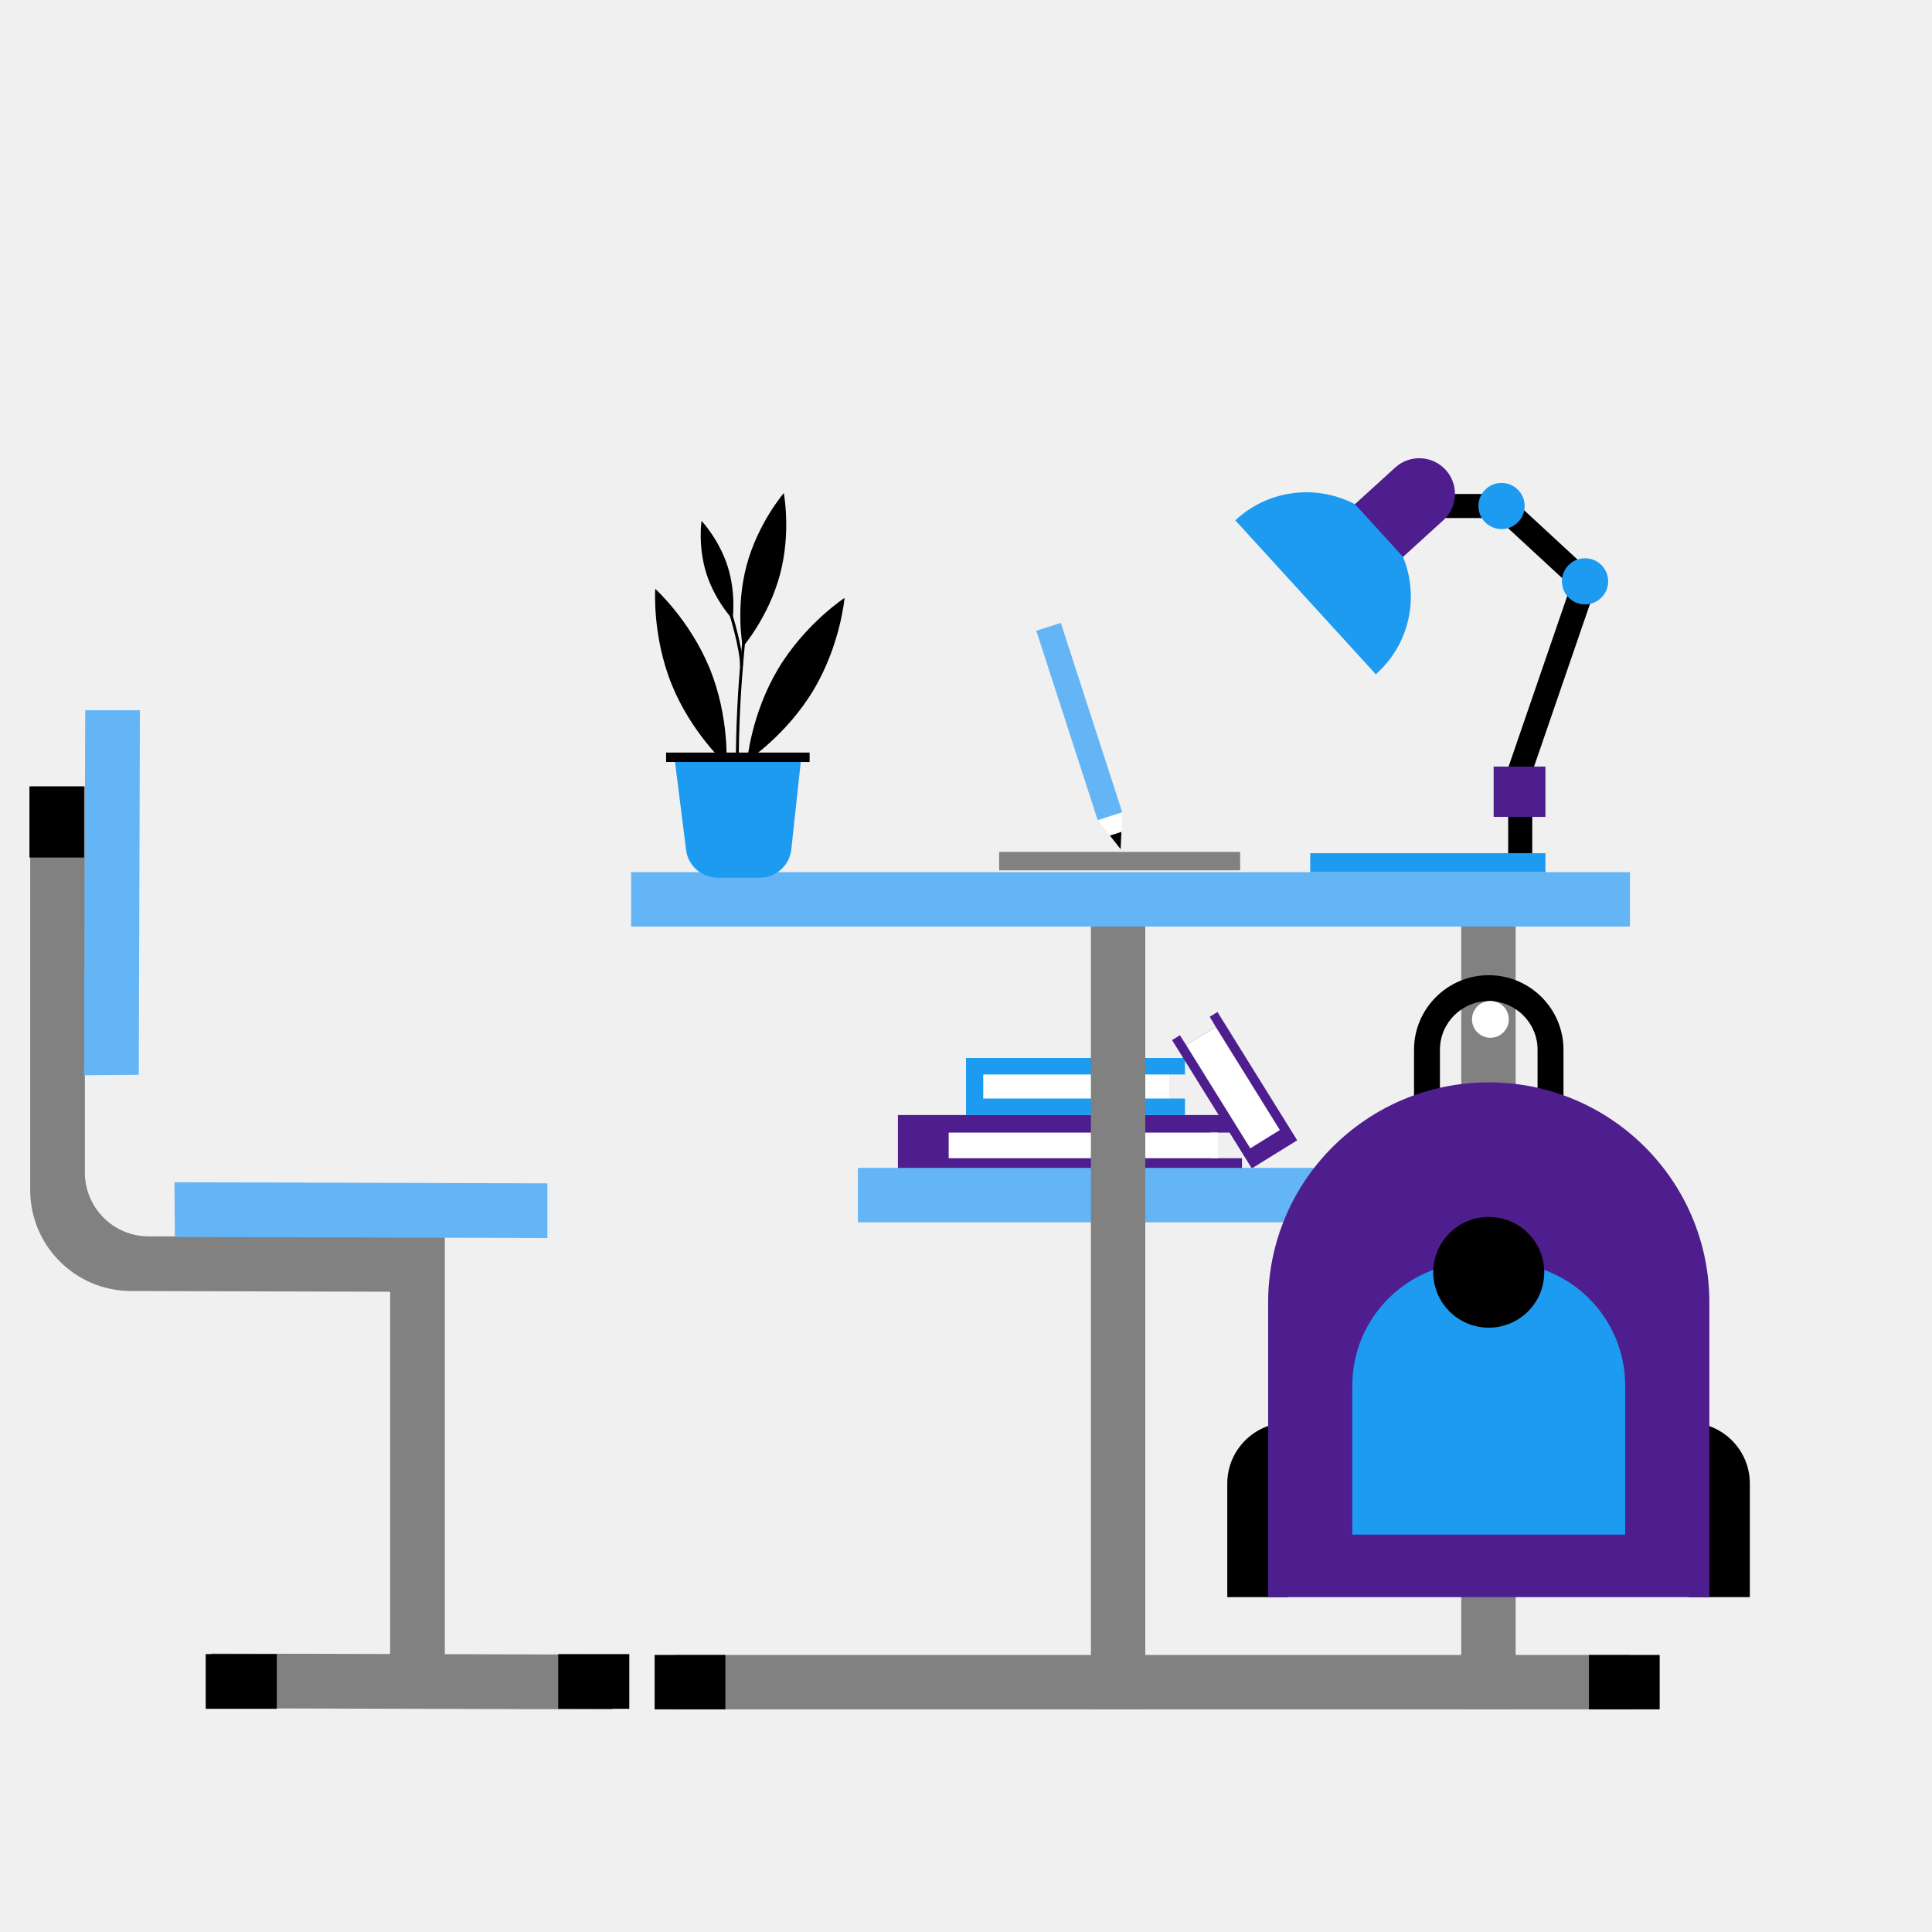
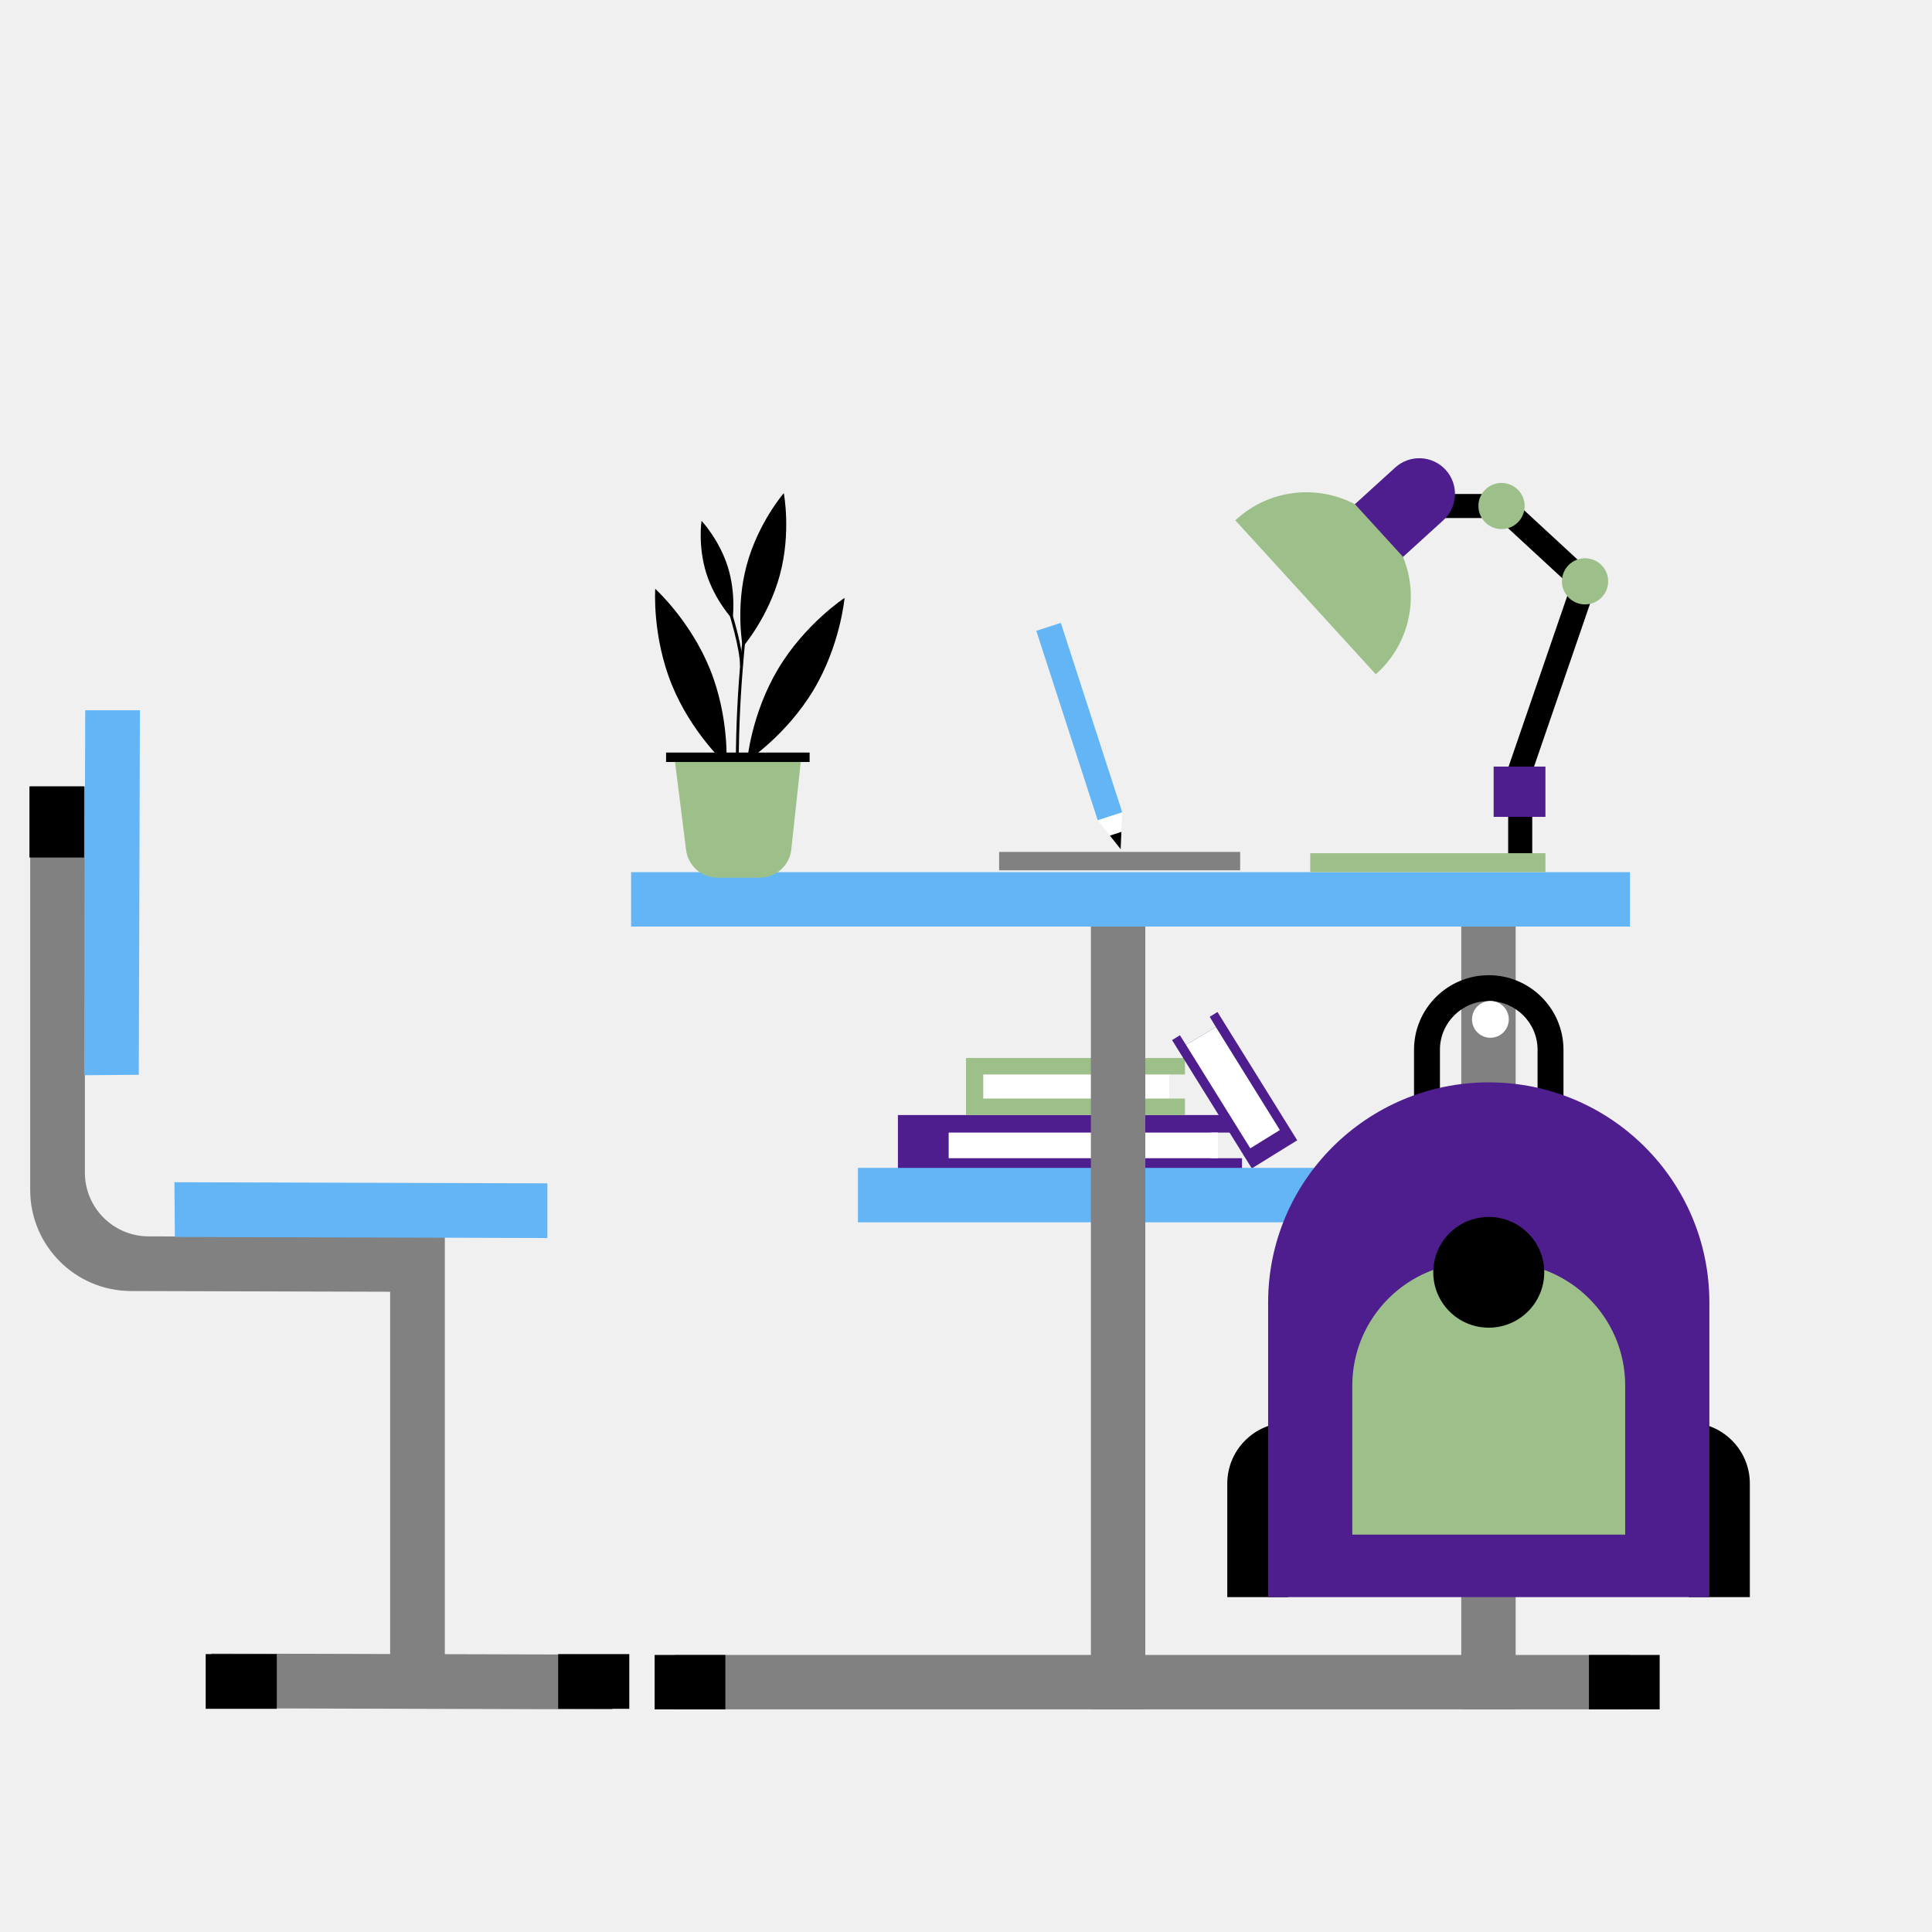
<svg xmlns="http://www.w3.org/2000/svg" width="572" height="572" viewBox="0 0 572 572" fill="none">
  <path d="M325.007 242.861L332.262 240.509L314.072 184.409L306.817 186.761L325.007 242.861Z" fill="#64b5f6" />
  <path d="M325.006 242.861L332.261 240.508L331.789 251.415L325.006 242.861Z" fill="white" />
  <path d="M331.788 251.415L332.01 246.291L328.602 247.396L331.788 251.415Z" fill="black" />
  <path d="M358.431 342.908V335.321H367.714V330.126H265.844V348.103H367.714V342.908H358.431Z" fill="#4E1D8E" />
  <path d="M360.596 335.321H280.869V342.906H360.596V335.321Z" fill="white" />
-   <path d="M346.179 325.244V318.119H350.827V313.238H286V330.126H350.827V325.244H346.179Z" fill="#1D9BF0" />
+   <path d="M346.179 325.244V318.119H350.827V313.238H286V330.126H350.827V325.244H346.179Z" fill="#9DC08B" />
  <path d="M346.18 318.119H291.109V325.244H346.18V318.119Z" fill="white" />
  <path d="M360.453 299.619L358.156 301.041L359.98 304.075L351.123 309.333L349.335 306.502L347.014 307.938L370.618 345.924L384.057 337.607L360.453 299.619Z" fill="#4E1D8E" />
  <path d="M359.98 304.075L359.983 304.078L351.123 309.333L370.168 339.981L378.924 334.561L359.98 304.075Z" fill="white" />
  <path d="M440.684 361.879L440.684 345.771L254.001 345.771L254.001 361.879L440.684 361.879Z" fill="#64b5f6" />
  <path d="M448.735 266.271H432.631V506.084H448.735V266.271Z" fill="#818181" />
  <path d="M339.08 266.271H322.977V506.084H339.08V266.271Z" fill="#818181" />
  <path d="M482.58 274.325L482.58 258.217L186.851 258.217L186.851 274.325L482.58 274.325Z" fill="#64b5f6" />
  <path d="M482.582 506.084L482.582 489.977L199.81 489.977L199.81 506.084L482.582 506.084Z" fill="#818181" />
  <path d="M214.756 506.083L214.756 489.976L193.813 489.976L193.813 506.083L214.756 506.083Z" fill="black" />
  <path d="M491.375 506.084L491.375 489.976L470.432 489.976L470.432 506.084L491.375 506.084Z" fill="black" />
  <path d="M381.466 421.164V472.853H363.355V439.233C363.355 429.254 371.464 421.164 381.466 421.164Z" fill="black" />
  <path d="M499.957 421.164V472.853H518.068V439.233C518.068 429.254 509.96 421.164 499.957 421.164Z" fill="black" />
  <path d="M462.893 329.398H455.221V310.796C455.221 302.846 448.738 296.377 440.768 296.377C432.799 296.377 426.317 302.846 426.317 310.796V329.398H418.645V310.796C418.641 298.625 428.567 288.724 440.767 288.724C452.967 288.724 462.893 298.625 462.893 310.796V329.398Z" fill="black" />
  <path d="M506.084 472.853H375.451V385.613C375.451 349.627 404.694 320.452 440.769 320.452C476.841 320.452 506.086 349.625 506.086 385.613V472.853H506.084Z" fill="#4E1D8E" />
-   <path d="M444.587 373.741H436.948C416.747 373.741 400.369 390.078 400.369 410.232V454.344H481.164V410.232C481.165 390.078 464.788 373.741 444.587 373.741Z" fill="#1D9BF0" />
+   <path d="M444.587 373.741H436.948C416.747 373.741 400.369 390.078 400.369 410.232V454.344H481.164V410.232C481.165 390.078 464.788 373.741 444.587 373.741Z" fill="#9DC08B" />
  <path d="M440.769 393.079C449.843 393.079 457.198 385.742 457.198 376.69C457.198 367.638 449.843 360.3 440.769 360.3C431.695 360.3 424.34 367.638 424.34 376.69C424.34 385.742 431.695 393.079 440.769 393.079Z" fill="black" />
  <path d="M131.698 358.449H115.51V499.767H131.698V358.449Z" fill="#818181" />
  <path d="M25.13 232.827V347.152C25.13 357.565 33.552 366.015 43.96 366.045L125.269 366.275V382.47L38.755 382.226C22.274 382.181 8.939 368.8 8.939 352.313L8.941 232.827H25.13Z" fill="#818181" />
  <path d="M51.769 366.219L51.645 350.023L162.061 350.352V366.548L51.769 366.219Z" fill="#64b5f6" />
  <path d="M41.092 318.206L24.904 318.331L25.233 210.278H41.421L41.092 318.206Z" fill="#64b5f6" />
  <path d="M62.702 505.755L62.578 489.561L181.319 489.888V506.084L62.702 505.755Z" fill="#818181" />
  <path d="M186.311 505.919L186.311 489.724L165.259 489.724L165.259 505.919L186.311 505.919Z" fill="black" />
  <path d="M81.949 505.92L81.949 489.725L60.897 489.725L60.897 505.92L81.949 505.92Z" fill="black" />
  <path d="M24.905 232.827H8.717V253.889H24.905V232.827Z" fill="black" />
  <path d="M465.898 170.962L445.959 228.948L452.702 231.258L472.641 173.272L465.898 170.962Z" fill="black" />
  <path d="M447.557 147.664L442.715 152.888L465.214 173.668L470.056 168.444L447.557 147.664Z" fill="black" />
  <path d="M453.647 238.816H446.518V253.55H453.647V238.816Z" fill="black" />
  <path d="M443.909 146.254H422.443V153.37H443.909V146.254Z" fill="black" />
-   <path d="M457.55 252.603H387.912V258.219H457.55V252.603Z" fill="#1D9BF0" />
+   <path d="M457.55 252.603H387.912V258.219H457.55V252.603Z" fill="#9DC08B" />
  <path d="M428.015 139.115C424.082 134.804 417.395 134.489 413.081 138.414L398.526 151.65L412.771 167.261L427.326 154.024C431.639 150.102 431.948 143.426 428.015 139.115Z" fill="#4E1D8E" />
-   <path d="M415.384 164.865L401.158 149.276C389.991 143.435 375.916 144.791 366.065 153.75L365.734 154.051L407.329 199.633L407.66 199.331C417.512 190.373 420.172 176.509 415.384 164.865Z" fill="#1D9BF0" />
+   <path d="M415.384 164.865L401.158 149.276C389.991 143.435 375.916 144.791 366.065 153.75L365.734 154.051L407.329 199.633L407.66 199.331C417.512 190.373 420.172 176.509 415.384 164.865Z" fill="#9DC08B" />
  <path d="M457.55 226.958H442.215V241.849H457.55V226.958Z" fill="#4E1D8E" />
-   <path d="M444.555 156.645C448.335 156.645 451.4 153.586 451.4 149.812C451.4 146.039 448.335 142.979 444.555 142.979C440.774 142.979 437.709 146.039 437.709 149.812C437.709 153.586 440.774 156.645 444.555 156.645Z" fill="#1D9BF0" />
-   <path d="M469.275 178.945C473.056 178.945 476.121 175.886 476.121 172.112C476.121 168.338 473.056 165.279 469.275 165.279C465.495 165.279 462.43 168.338 462.43 172.112C462.43 175.886 465.495 178.945 469.275 178.945Z" fill="#1D9BF0" />
+   <path d="M444.555 156.645C448.335 156.645 451.4 153.586 451.4 149.812C451.4 146.039 448.335 142.979 444.555 142.979C440.774 142.979 437.709 146.039 437.709 149.812C437.709 153.586 440.774 156.645 444.555 156.645Z" fill="#9DC08B" />
+   <path d="M469.275 178.945C473.056 178.945 476.121 175.886 476.121 172.112C476.121 168.338 473.056 165.279 469.275 165.279C465.495 165.279 462.43 168.338 462.43 172.112C462.43 175.886 465.495 178.945 469.275 178.945Z" fill="#9DC08B" />
  <path d="M367.17 252.225H295.807V257.672H367.17V252.225Z" fill="#818181" />
  <path d="M441.256 307.246C444.265 307.246 446.704 304.807 446.704 301.798C446.704 298.79 444.265 296.351 441.256 296.351C438.248 296.351 435.809 298.79 435.809 301.798C435.809 304.807 438.248 307.246 441.256 307.246Z" fill="white" />
  <path d="M198.871 202.653C193.049 188.269 193.992 174.329 193.992 174.329C193.992 174.329 204.373 183.711 210.194 198.095C216.014 212.479 215.073 226.419 215.073 226.419C215.073 226.419 204.692 217.037 198.871 202.653Z" fill="black" />
  <path d="M240.872 204.26C232.909 217.584 221.209 225.267 221.209 225.267C221.209 225.267 222.42 211.347 230.384 198.024C238.348 184.701 250.047 177.018 250.047 177.018C250.047 177.018 248.835 190.937 240.872 204.26Z" fill="black" />
  <path d="M221.03 167.455C224.384 154.879 232.053 145.996 232.053 145.996C232.053 145.996 234.284 157.504 230.93 170.081C227.577 182.658 219.907 191.541 219.907 191.541C219.907 191.541 217.675 180.031 221.03 167.455Z" fill="black" />
  <path d="M209.125 169.762C206.587 161.714 207.696 154.196 207.696 154.196C207.696 154.196 212.922 159.726 215.46 167.774C217.998 175.822 216.889 183.34 216.889 183.34C216.889 183.34 211.664 177.81 209.125 169.762Z" fill="black" />
  <path d="M218.043 234.792C217.138 211.96 220.059 187.158 220.088 186.91L220.941 187.011C220.911 187.259 217.998 211.995 218.9 234.759L218.043 234.792Z" fill="black" />
  <path d="M217.994 233.244C216.122 227.352 213.56 224.61 213.535 224.583L214.157 223.993C214.266 224.108 216.875 226.886 218.812 232.985L217.994 233.244Z" fill="black" />
  <path d="M218.843 233.301L218.072 232.925C218.403 232.251 221.242 224.698 222.697 220.798L223.502 221.097C223.329 221.558 219.275 232.421 218.843 233.301Z" fill="black" />
  <path d="M219.095 197.074C219.086 191.953 215.913 181.79 215.881 181.688L216.7 181.432C216.832 181.854 219.944 191.822 219.953 197.073L219.095 197.074Z" fill="black" />
-   <path d="M224.932 259.851H212.458C207.637 259.851 203.597 256.221 203.106 251.446L199.674 224.204H237.227L234.297 251.31C233.871 256.143 229.805 259.851 224.932 259.851Z" fill="#1D9BF0" />
+   <path d="M224.932 259.851H212.458C207.637 259.851 203.597 256.221 203.106 251.446L199.674 224.204H237.227L234.297 251.31C233.871 256.143 229.805 259.851 224.932 259.851Z" fill="#9DC08B" />
  <path d="M239.697 222.808H197.205V225.601H239.697V222.808Z" fill="black" />
</svg>
